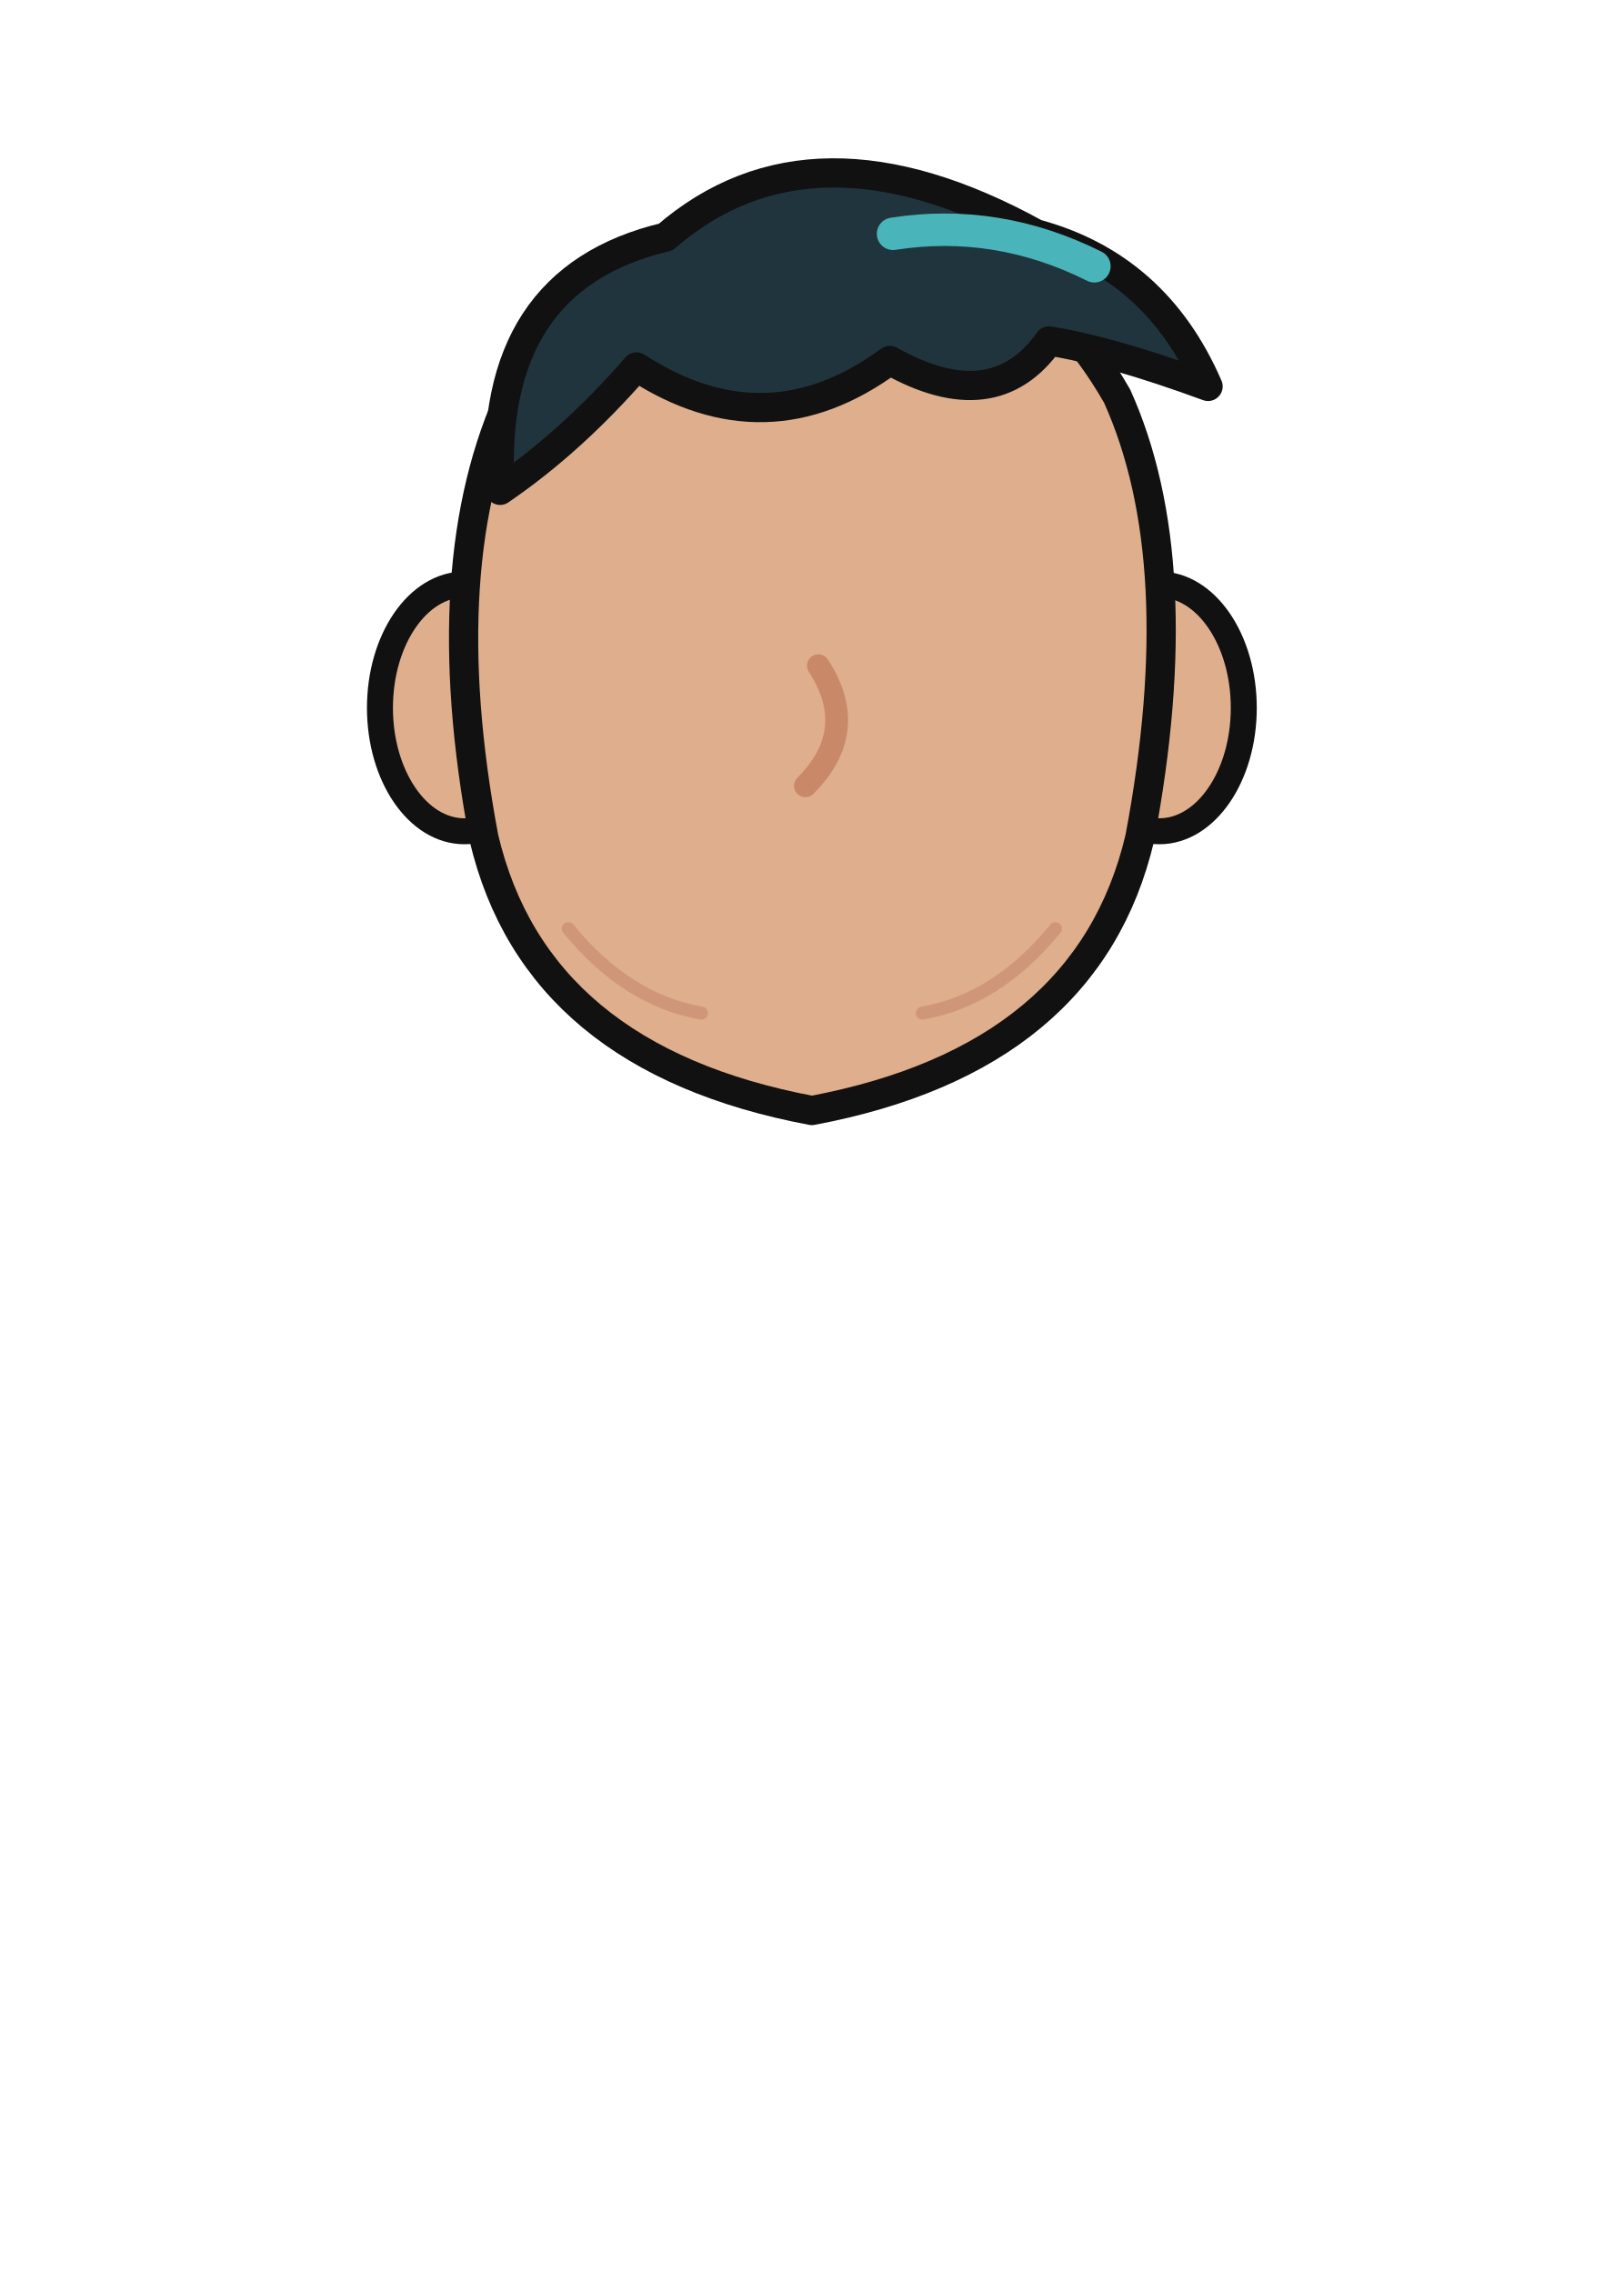
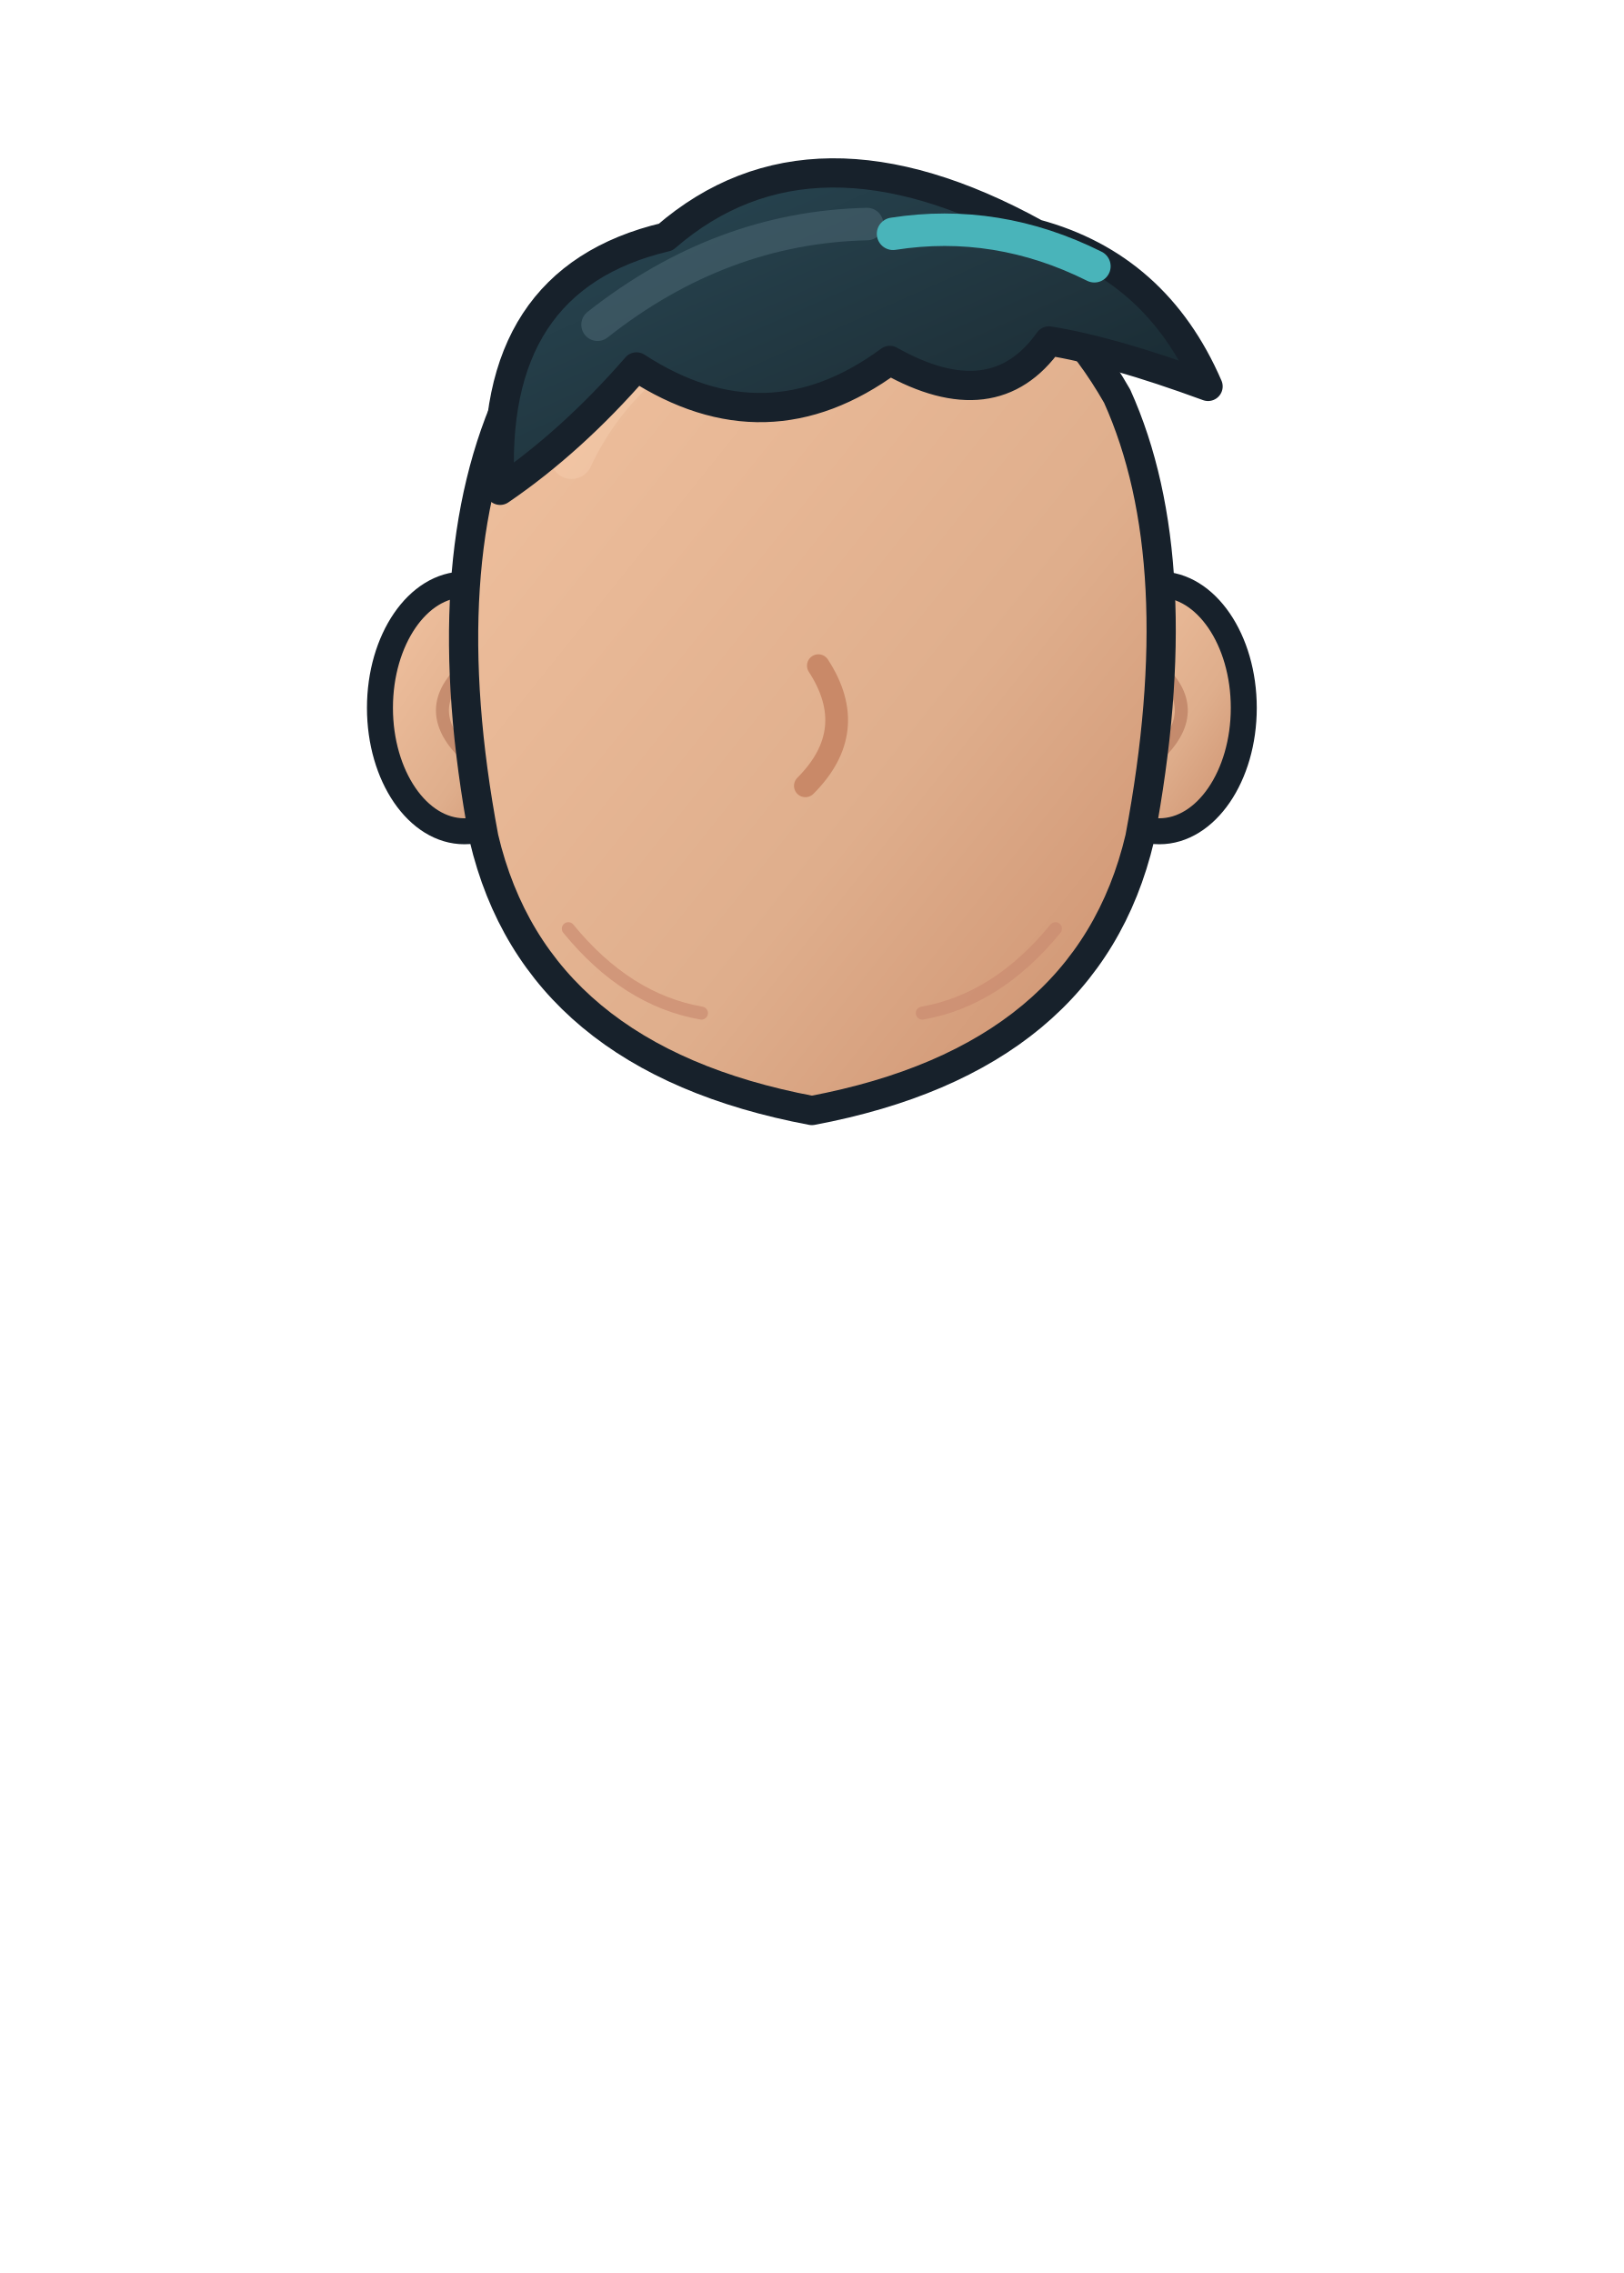
<svg xmlns="http://www.w3.org/2000/svg" viewBox="0 0 500 700" width="500" height="700">
-   <ellipse cx="143" cy="218" rx="26" ry="38" fill="#DFAE8C" stroke="#111111" stroke-width="8" />
-   <ellipse cx="357" cy="218" rx="26" ry="38" fill="#DFAE8C" stroke="#111111" stroke-width="8" />
-   <path d="M158 120 Q205 70 250 72 Q312 66 344 122 Q367 173 351 258 Q335 326 250 342 Q165 326 149 258 Q133 173 158 120 Z" fill="#DFAE8C" stroke="#111111" stroke-width="9" stroke-linejoin="round" />
+   <defs>
+     <linearGradient id="skin" x1="0" y1="0" x2="1" y2="1">
+       <stop offset="0" stop-color="#F2C3A1" />
+       <stop offset="0.62" stop-color="#DFAE8C" />
+       <stop offset="1" stop-color="#CC8F6D" />
+     </linearGradient>
+     <linearGradient id="hair" x1="0" y1="0" x2="1" y2="1">
+       <stop offset="0" stop-color="#294956" />
+       <stop offset="0.58" stop-color="#20343D" />
+       <stop offset="1" stop-color="#14252D" />
+     </linearGradient>
+   </defs>
+   <ellipse cx="143" cy="218" rx="26" ry="38" fill="url(#skin)" stroke="#17212B" stroke-width="8" />
+   <ellipse cx="357" cy="218" rx="26" ry="38" fill="url(#skin)" stroke="#17212B" stroke-width="8" />
+   <path d="M143 206 Q129 219 144 233" fill="none" stroke="#B97C5F" stroke-width="4" stroke-linecap="round" opacity="0.7" />
+   <path d="M357 206 Q371 219 356 233" fill="none" stroke="#B97C5F" stroke-width="4" stroke-linecap="round" opacity="0.7" />
+   <path d="M158 120 Q205 70 250 72 Q312 66 344 122 Q367 173 351 258 Q335 326 250 342 Q165 326 149 258 Q133 173 158 120 Z" fill="url(#skin)" stroke="#17212B" stroke-width="9" stroke-linejoin="round" />
+   <path d="M176 141 Q190 111 223 96" fill="none" stroke="#F7D0B2" stroke-width="13" stroke-linecap="round" opacity="0.40" />
  <path d="M252 205 Q265 225 248 242" fill="none" stroke="#C98968" stroke-width="7" stroke-linecap="round" />
-   <path d="M154 151 Q150 86 205 73 Q250 34 319 72 Q356 82 372 119 Q342 108 323 105 Q306 129 274 111 Q236 139 196 113 Q176 136 154 151 Z" fill="#20343D" stroke="#111111" stroke-width="9" stroke-linejoin="round" />
+   <path d="M154 151 Q150 86 205 73 Q250 34 319 72 Q356 82 372 119 Q342 108 323 105 Q306 129 274 111 Q236 139 196 113 Q176 136 154 151 Z" fill="url(#hair)" stroke="#17212B" stroke-width="9" stroke-linejoin="round" />
+   <path d="M184 100 Q222 70 267 69" fill="none" stroke="#4F6C78" stroke-width="10" stroke-linecap="round" opacity="0.5" />
  <path d="M275 72 Q307 67 337 82" fill="none" stroke="#49B4BA" stroke-width="10" stroke-linecap="round" />
  <path d="M175 286 Q193 308 216 312" fill="none" stroke="#CB8B70" stroke-width="4" stroke-linecap="round" opacity="0.7" />
  <path d="M325 286 Q307 308 284 312" fill="none" stroke="#CB8B70" stroke-width="4" stroke-linecap="round" opacity="0.7" />
</svg>
